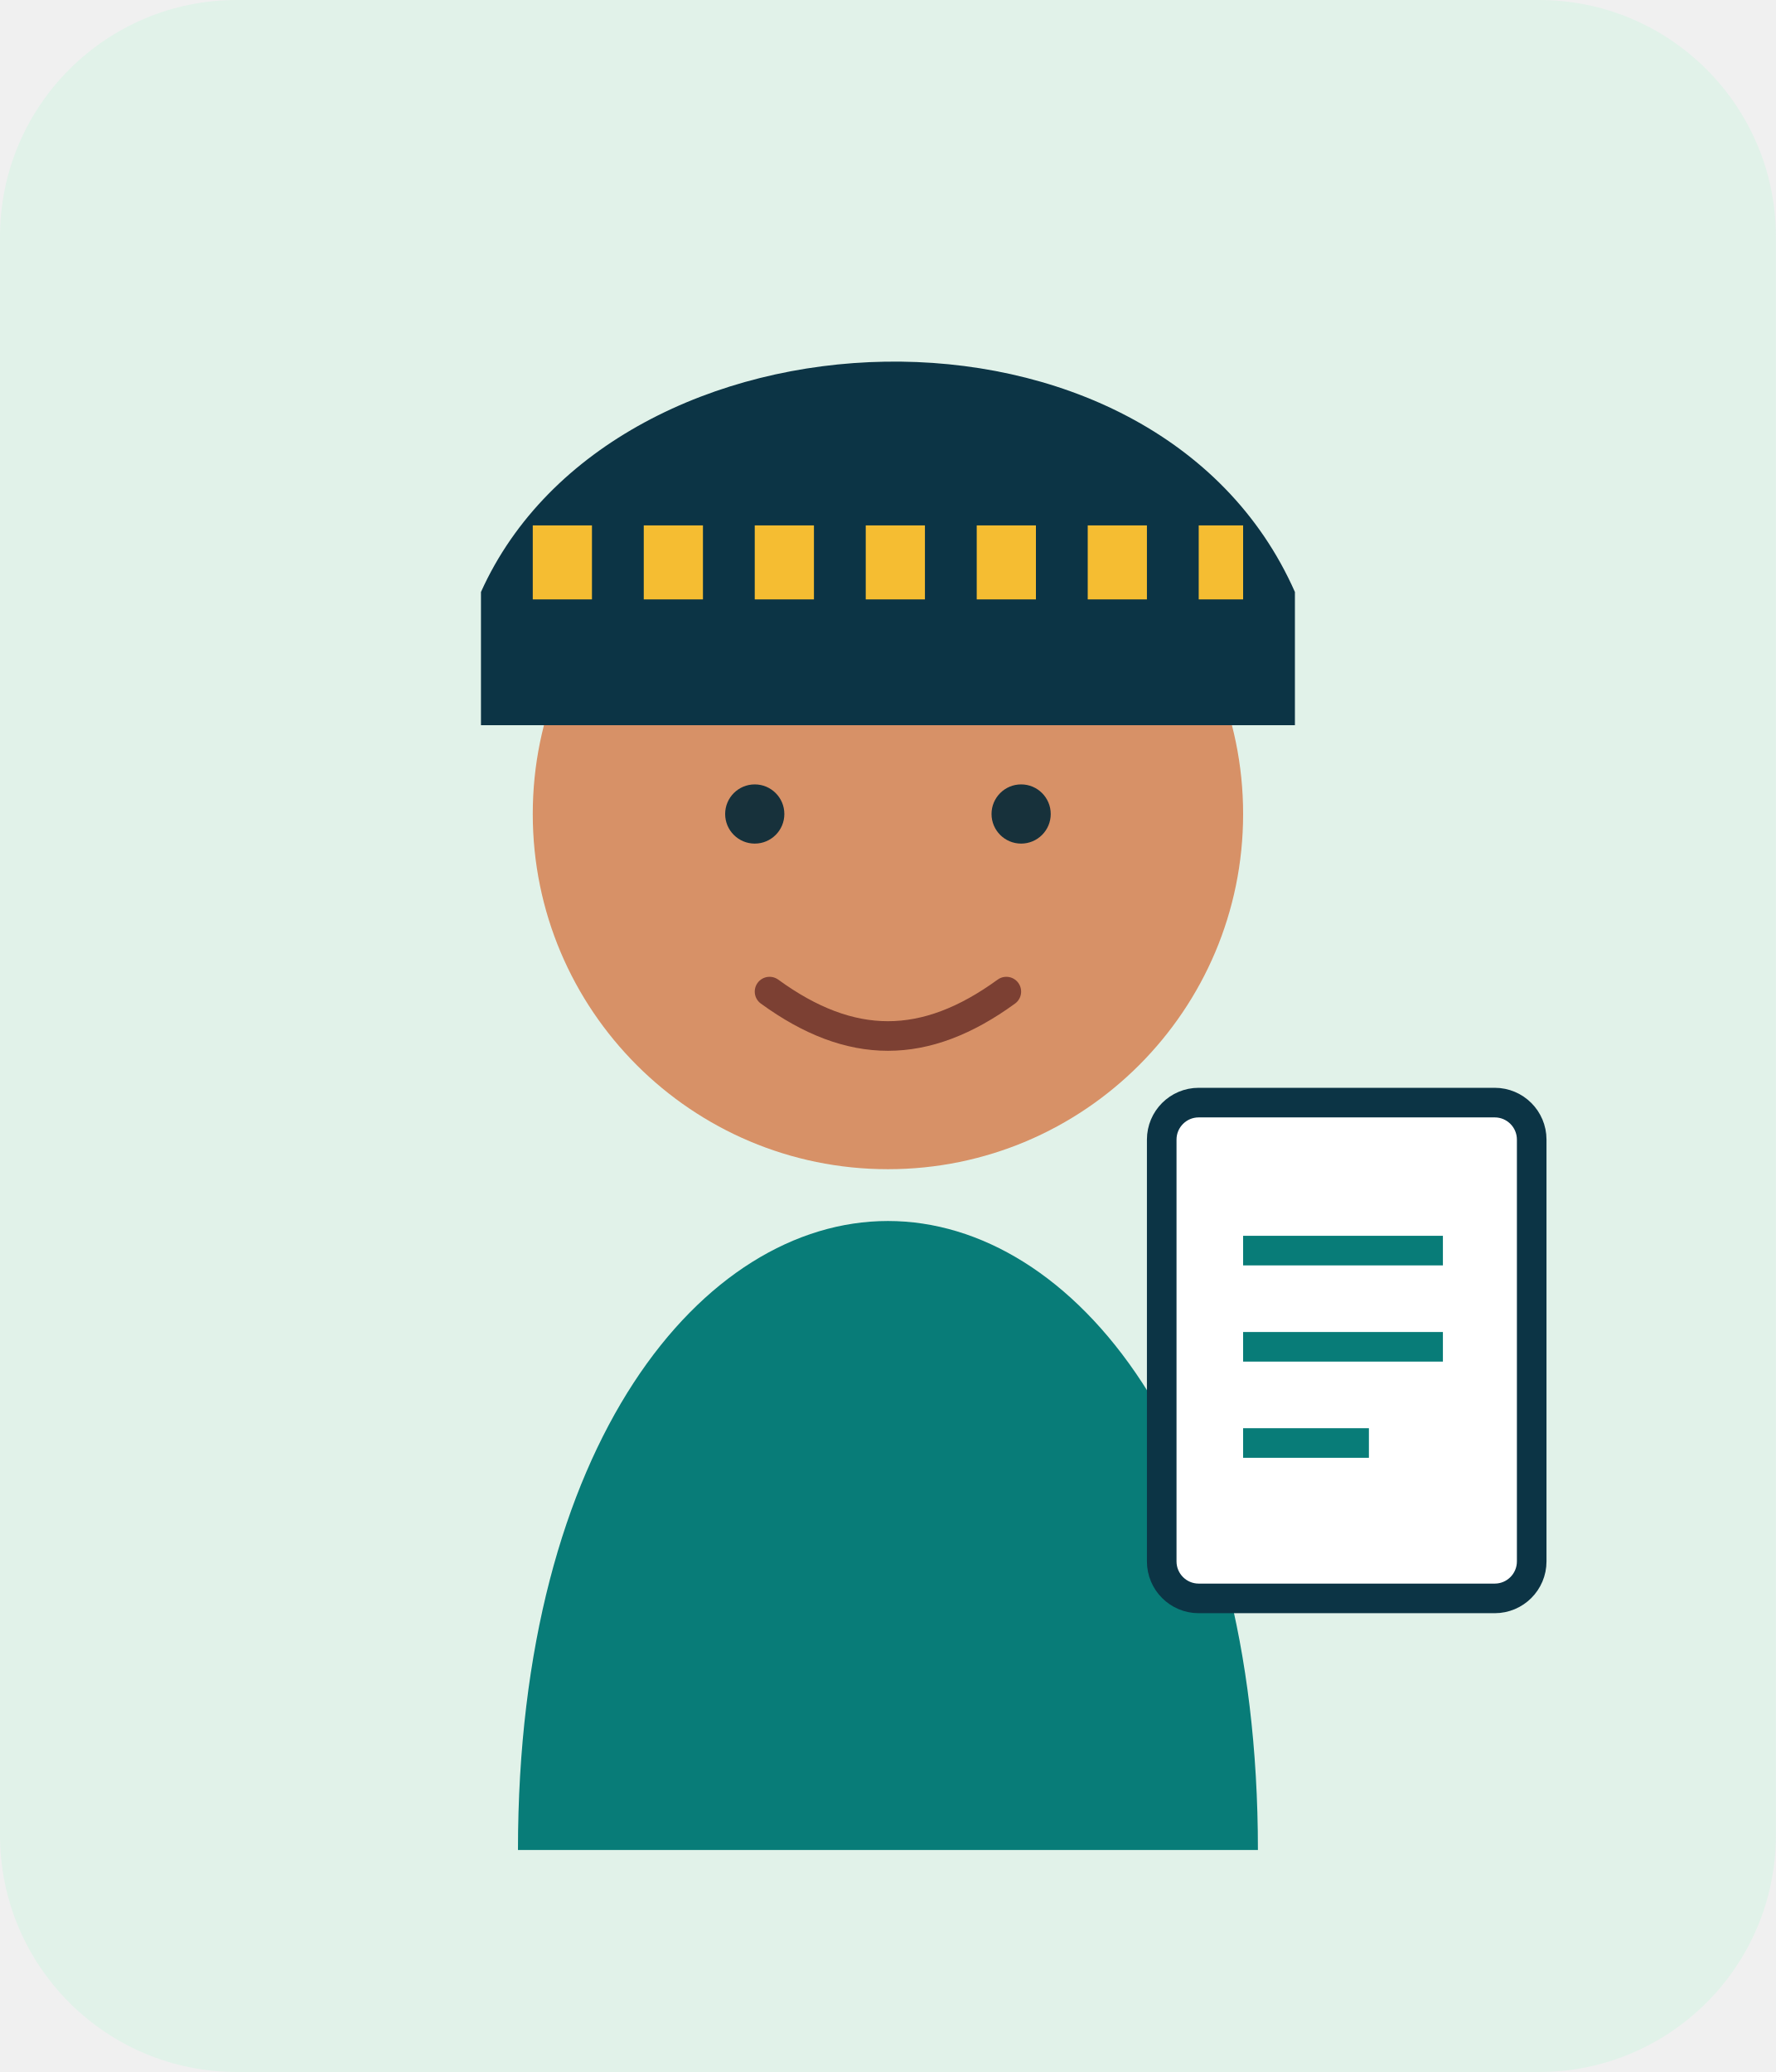
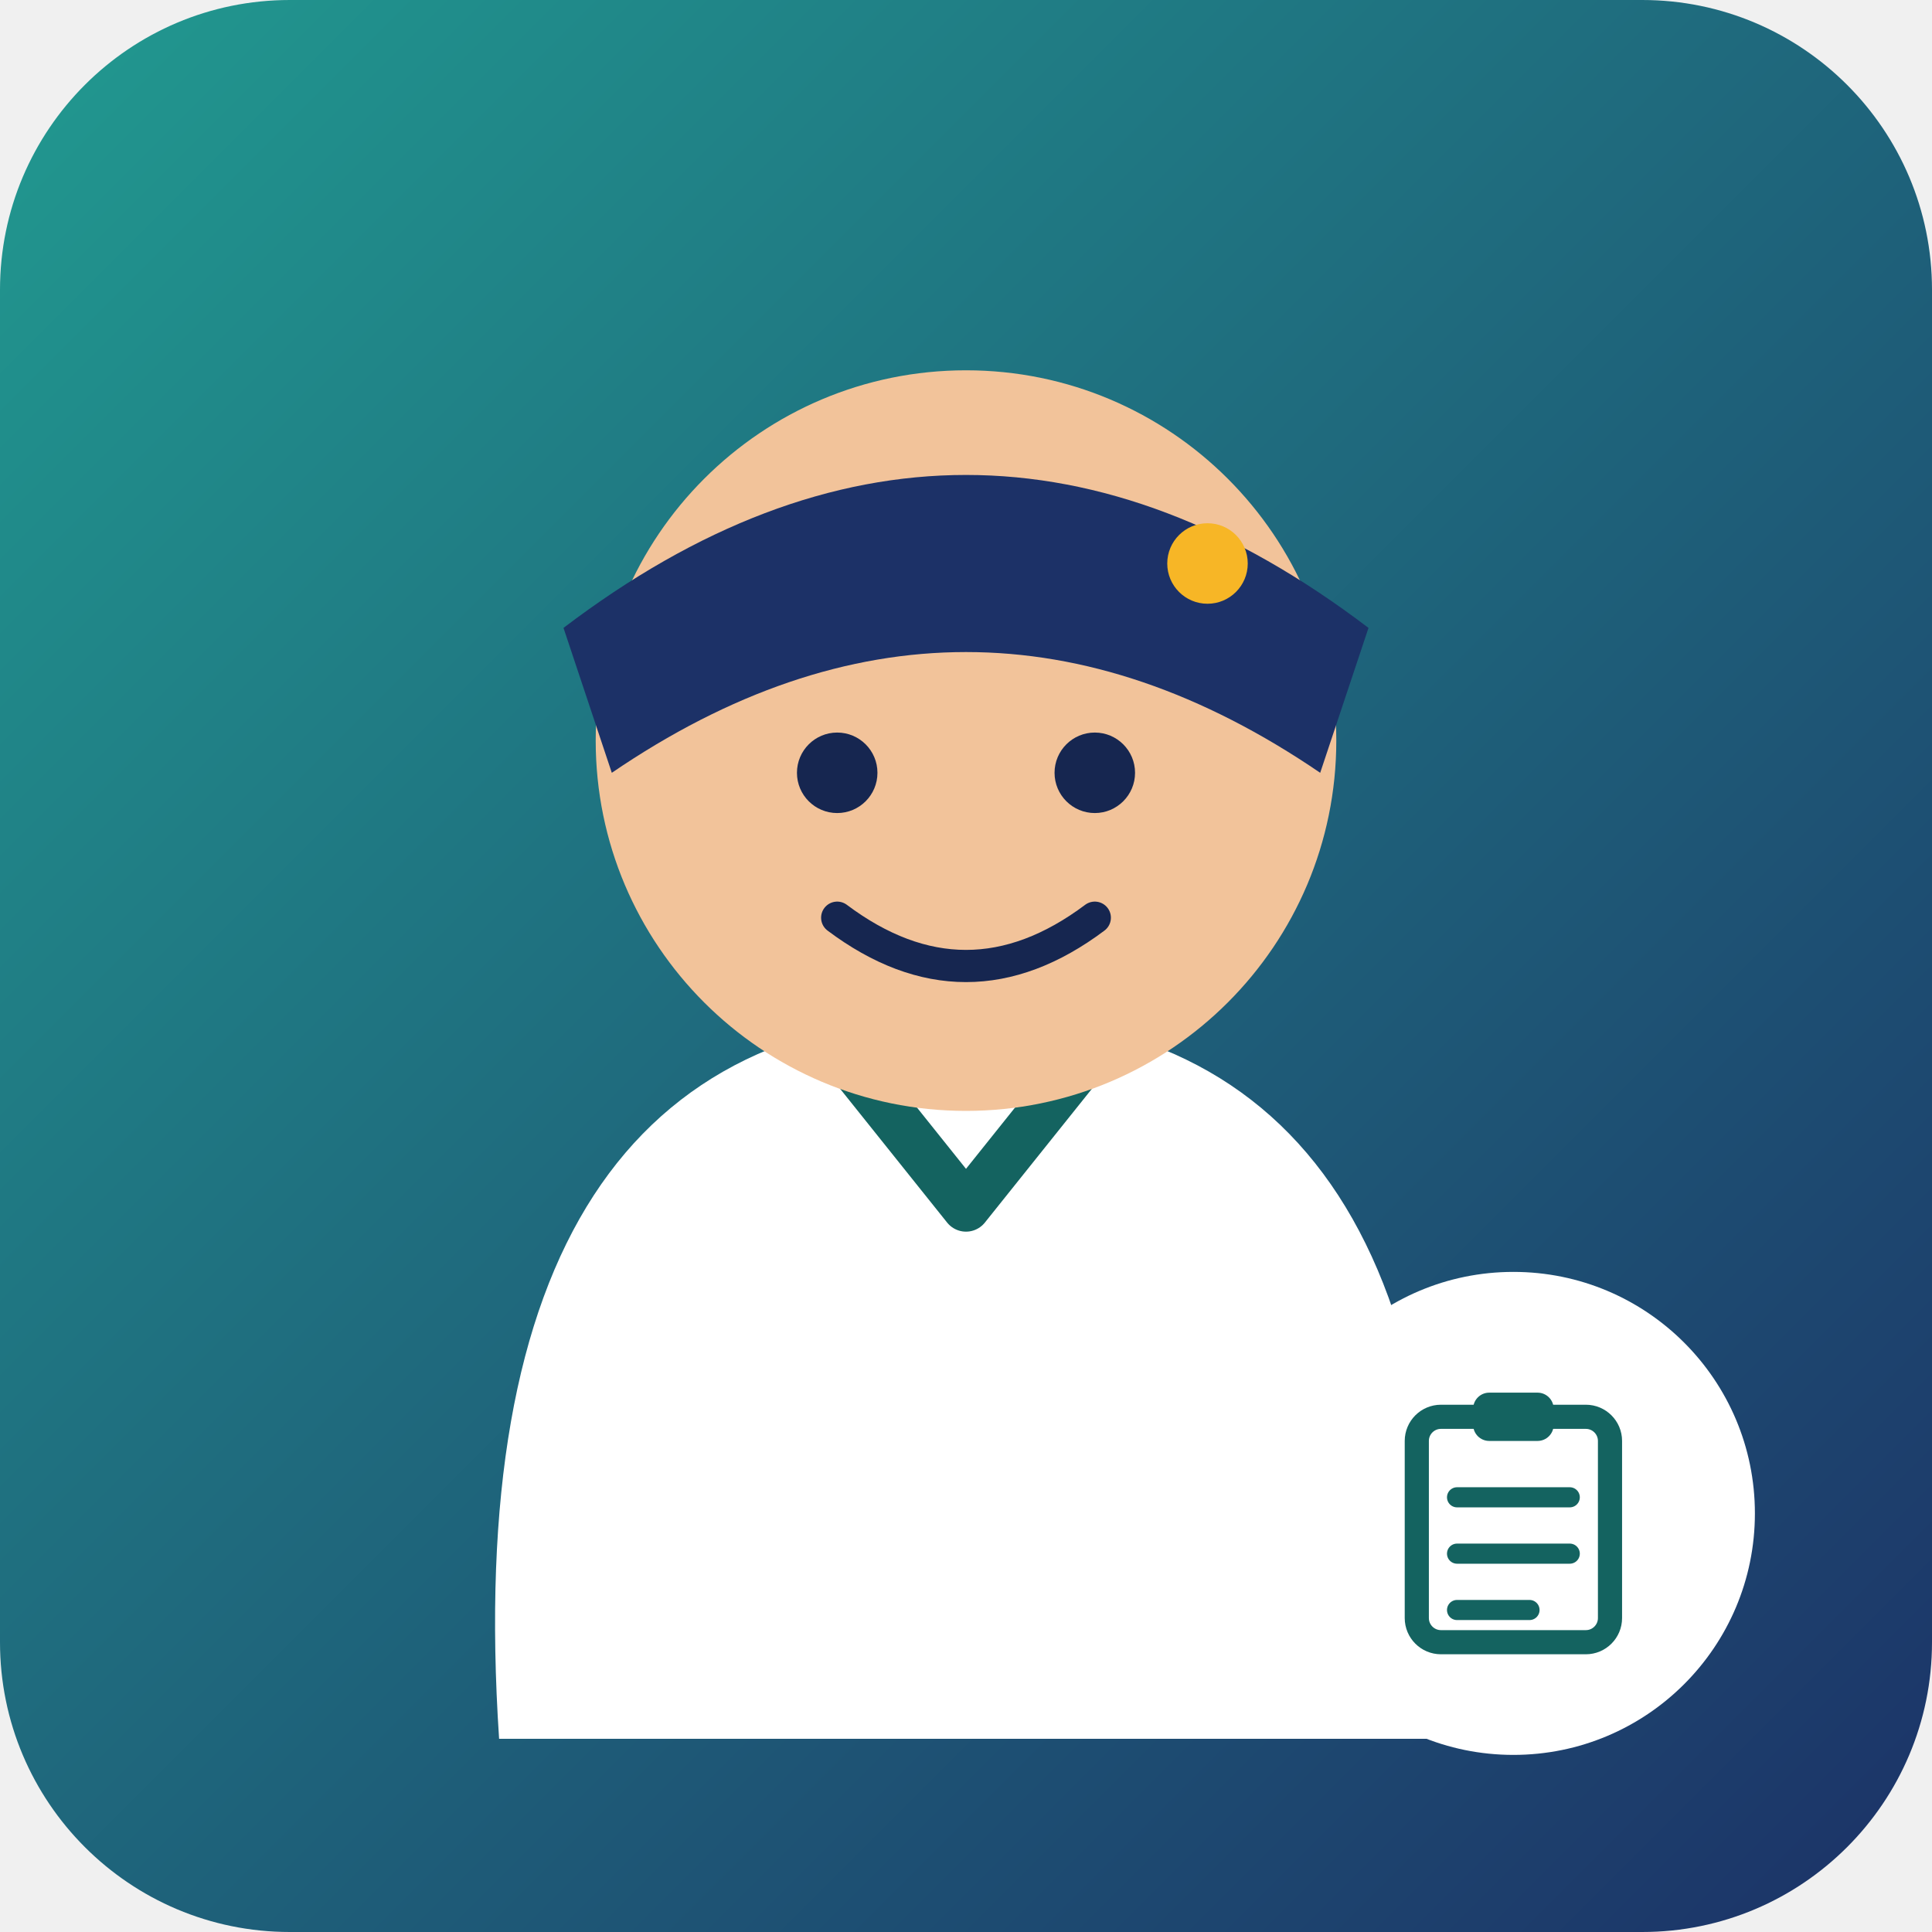
- <svg xmlns="http://www.w3.org/2000/svg" width="240" height="280" viewBox="0 0 240 280" role="img" aria-label="Placeholder Kang Cageur memegang clipboard">
-   <rect width="240" height="280" rx="32" fill="#e1f2e9" />
-   <path d="M70 250c0-55 25-85 50-85s50 30 50 85" fill="#087c78" />
-   <circle cx="120" cy="110" r="48" fill="#d79167" />
-   <path d="M65 80c18-40 91-43 110 0v18H65z" fill="#0c3445" />
-   <path d="M72 76h96" stroke="#f5bd32" stroke-width="10" stroke-dasharray="8 7" />
-   <circle cx="102" cy="110" r="4" fill="#17313b" />
-   <circle cx="138" cy="110" r="4" fill="#17313b" />
-   <path d="M104 134c11 8 21 8 32 0" fill="none" stroke="#7c4033" stroke-width="4" stroke-linecap="round" />
-   <rect x="157" y="149" width="50" height="67" rx="5" fill="white" stroke="#0c3445" stroke-width="4" />
-   <path d="M168 169h27m-27 13h27m-27 13h17" stroke="#087c78" stroke-width="4" />
+ <svg xmlns="http://www.w3.org/2000/svg" viewBox="0 0 240 240" role="img" aria-label="Kang Cageur memegang clipboard">
+   <defs>
+     <linearGradient id="bg1" x1="0" y1="0" x2="1" y2="1">
+       <stop offset="0" stop-color="#219a90" />
+       <stop offset="1" stop-color="#1c3167" />
+     </linearGradient>
+   </defs>
+   <rect width="240" height="240" rx="36" fill="url(#bg1)" />
+   <path d="M62 216 C58 156 78 126 120 126 C162 126 182 156 178 216 Z" fill="#ffffff" />
+   <path d="M104 130 L120 150 L136 130" fill="none" stroke="#146360" stroke-width="6" stroke-linecap="round" stroke-linejoin="round" />
+   <circle cx="120" cy="92" r="46" fill="#f2c39a" />
+   <path d="M70 78 Q120 40 170 78 L164 96 Q120 66 76 96 Z" fill="#1c3167" />
+   <circle cx="150" cy="70" r="5" fill="#f7b626" />
+   <circle cx="104" cy="96" r="5" fill="#162650" />
+   <circle cx="136" cy="96" r="5" fill="#162650" />
+   <path d="M104 114 Q120 126 136 114" fill="none" stroke="#162650" stroke-width="4" stroke-linecap="round" />
+   <circle cx="188" cy="188" r="30" fill="#ffffff" />
+   <rect x="176" y="176" width="24" height="28" rx="3" fill="none" stroke="#146360" stroke-width="3" />
+   <rect x="183" y="173" width="10" height="6" rx="2" fill="#146360" />
+   <line x1="181" y1="186" x2="195" y2="186" stroke="#146360" stroke-width="2.5" stroke-linecap="round" />
+   <line x1="181" y1="193" x2="195" y2="193" stroke="#146360" stroke-width="2.5" stroke-linecap="round" />
+   <line x1="181" y1="200" x2="190" y2="200" stroke="#146360" stroke-width="2.5" stroke-linecap="round" />
</svg>
